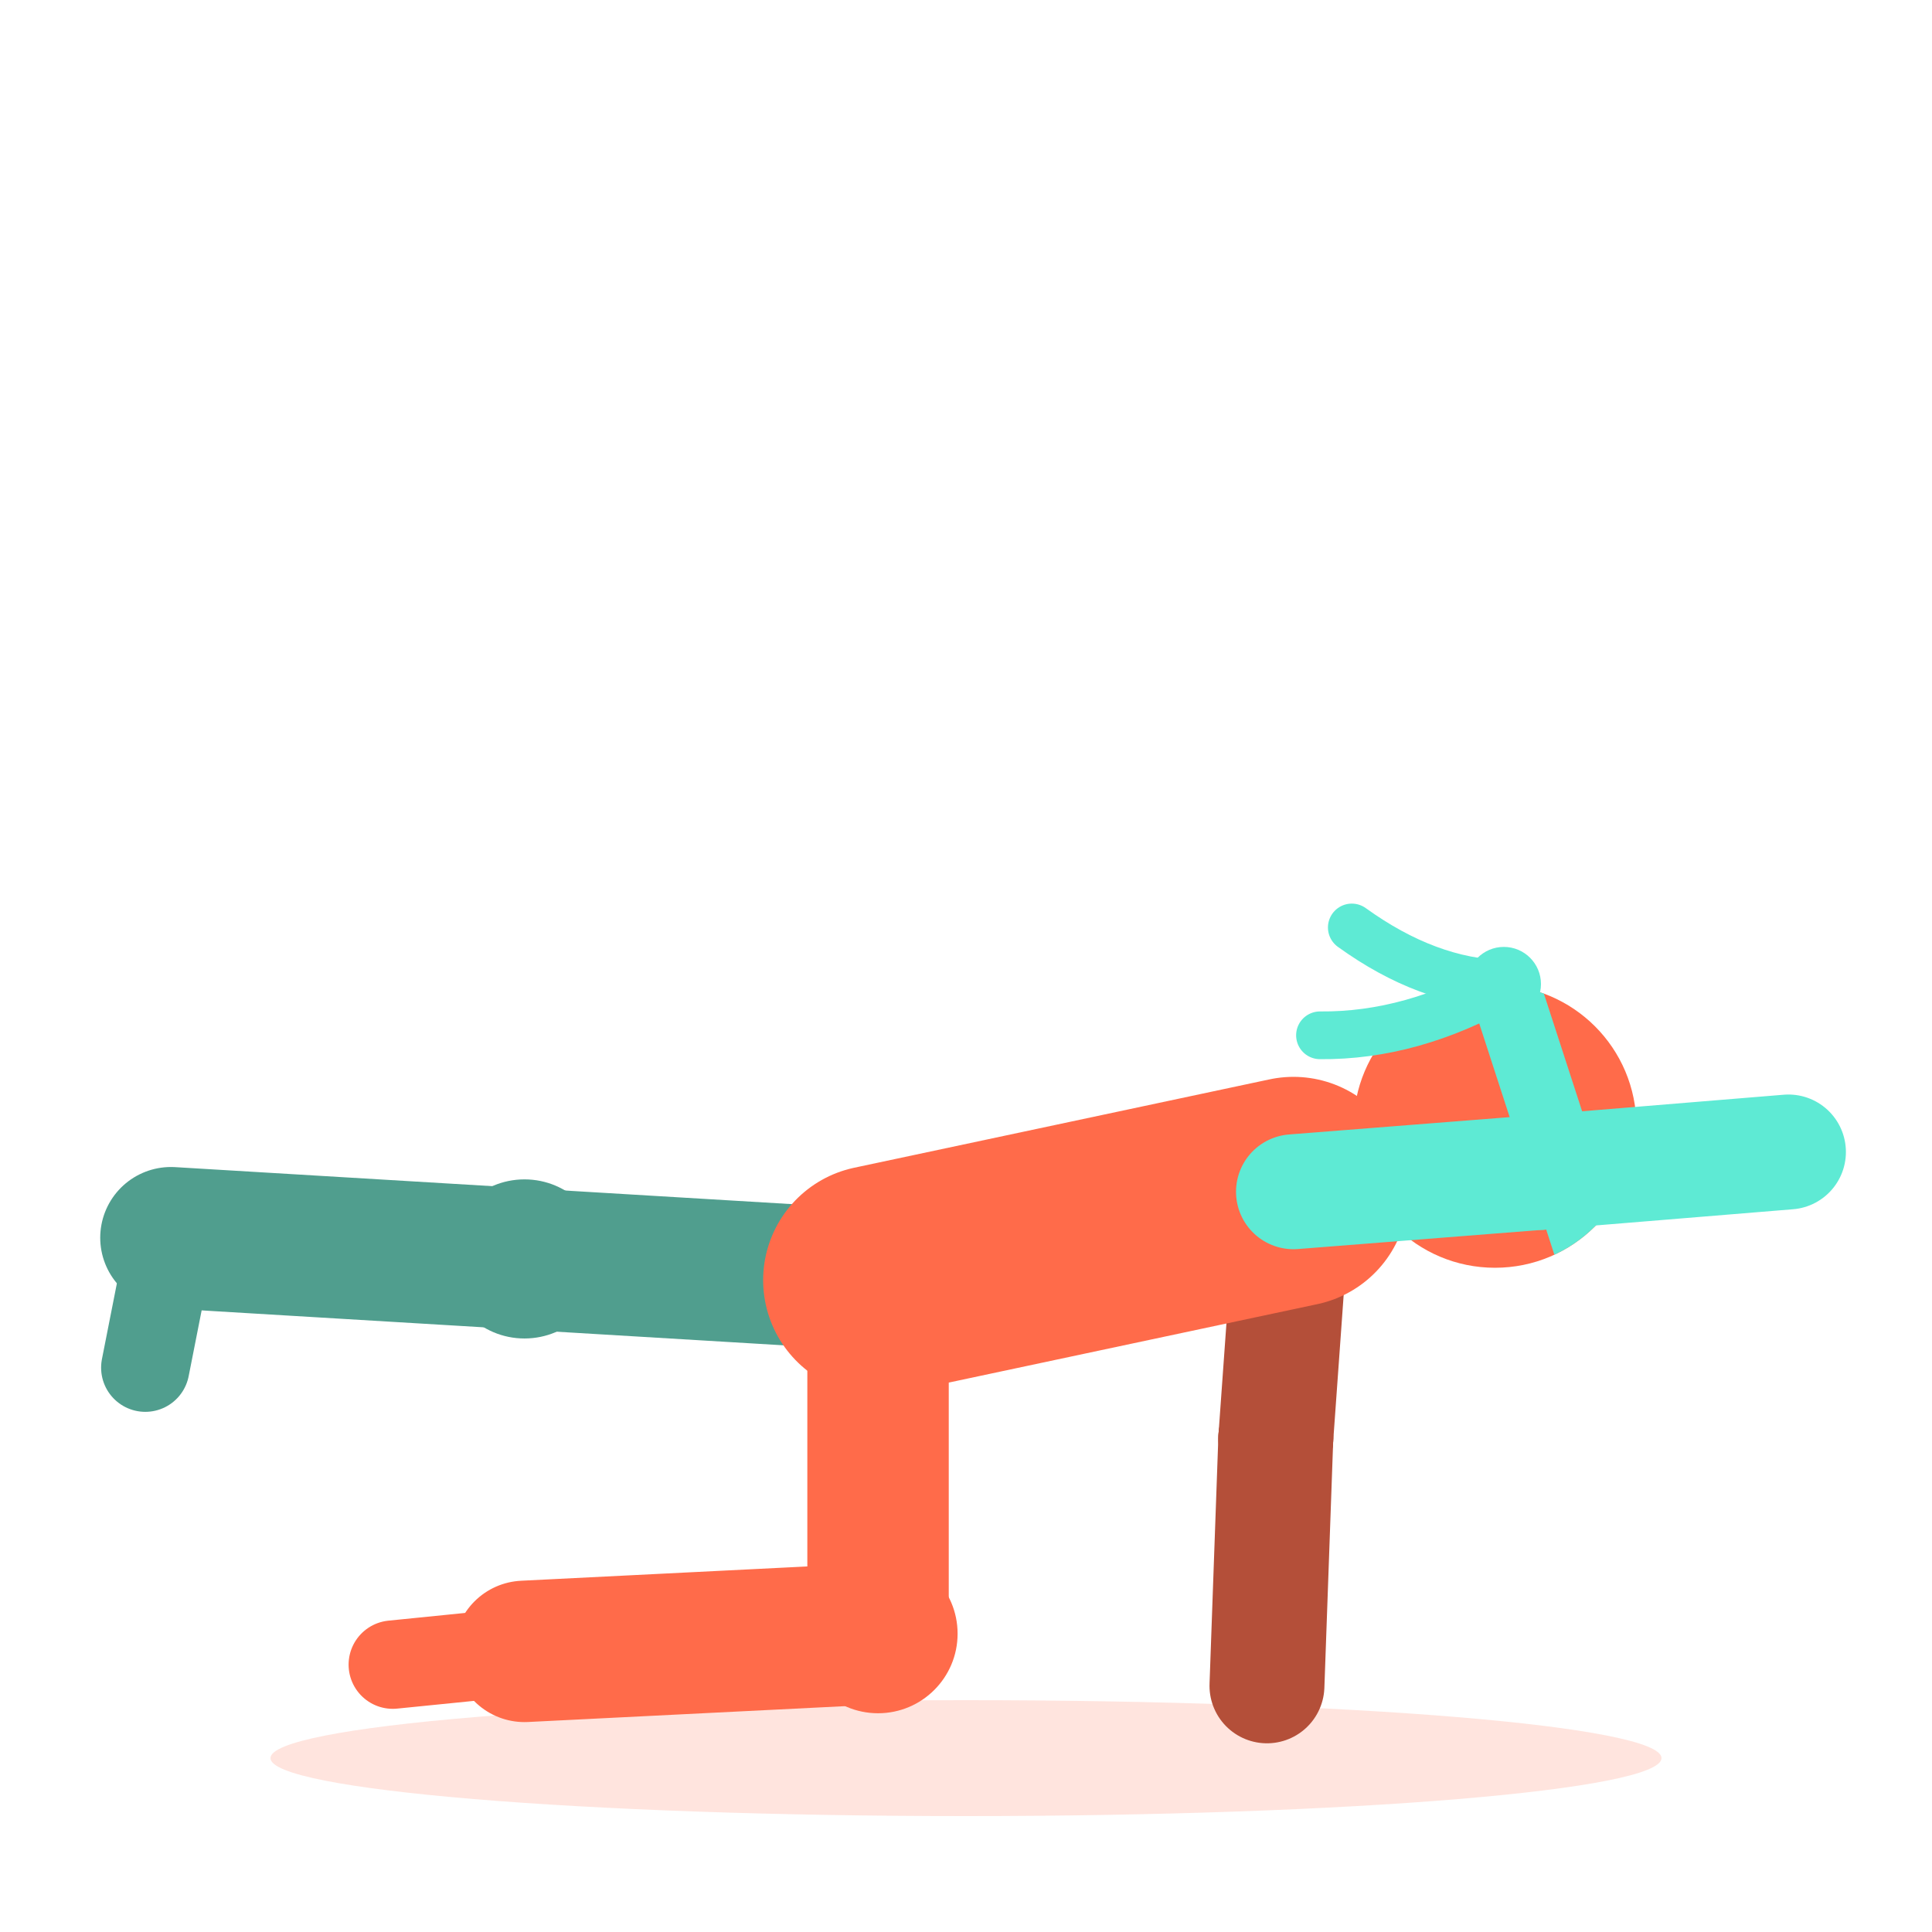
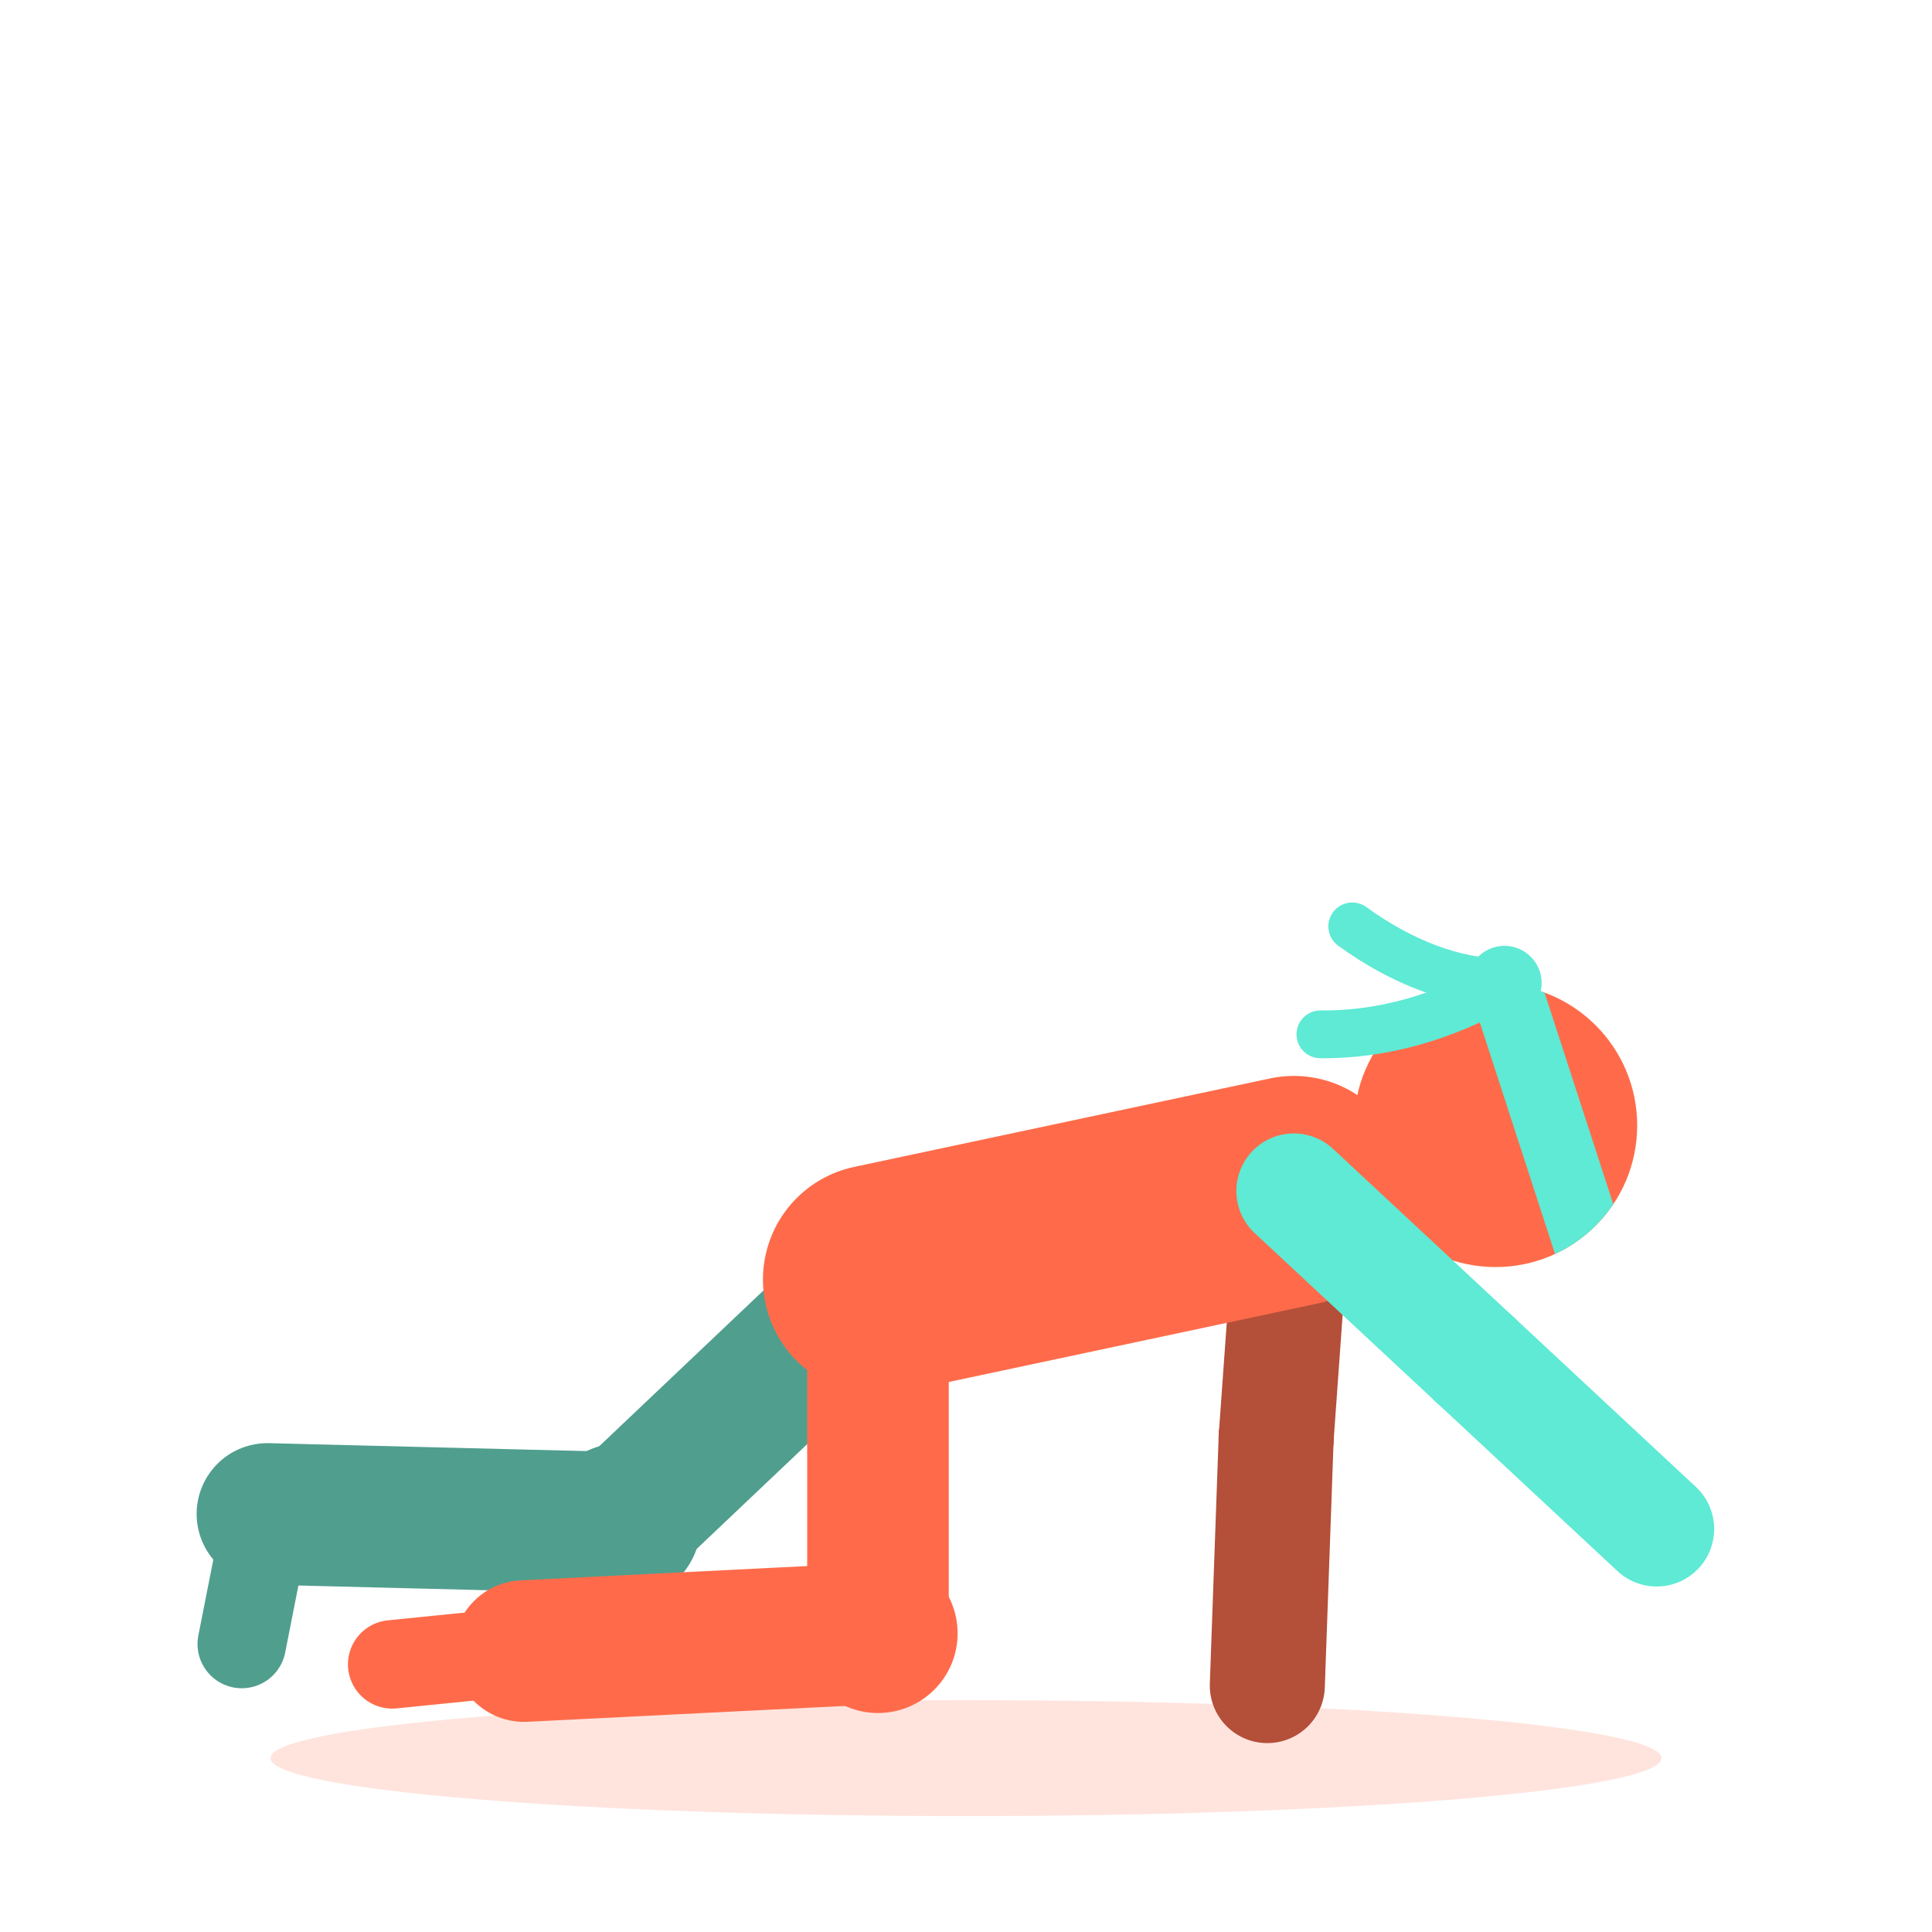
<svg xmlns="http://www.w3.org/2000/svg" viewBox="0 0 200 200" width="200" height="200">
  <ellipse cx="100" cy="182" rx="72" ry="6" fill="#FF6B4A" opacity="0.18" />
-   <g transform="translate(5.8 15.4) scale(0.915)">
-     <line x1="93.0" y1="128.0" x2="53.0" y2="125.6" stroke="#509E8E" stroke-width="16" stroke-linecap="round" />
-     <line x1="53.0" y1="125.6" x2="13.0" y2="123.2" stroke="#509E8E" stroke-width="16" stroke-linecap="round" />
-     <line x1="13.0" y1="123.2" x2="10.1" y2="137.9" stroke="#509E8E" stroke-width="10" stroke-linecap="round" />
-     <circle cx="53.0" cy="125.6" r="9" fill="#509E8E" />
+   <g transform="translate(5.7 15.2) scale(0.916)">
+     <line x1="93.0" y1="128.0" x2="64.0" y2="155.5" stroke="#509E8E" stroke-width="16" stroke-linecap="round" />
+     <line x1="64.0" y1="155.5" x2="24.0" y2="154.5" stroke="#509E8E" stroke-width="16" stroke-linecap="round" />
+     <line x1="24.0" y1="154.5" x2="21.1" y2="169.2" stroke="#509E8E" stroke-width="10" stroke-linecap="round" />
+     <circle cx="64.0" cy="155.5" r="9" fill="#509E8E" />
    <line x1="140.0" y1="118.0" x2="138.0" y2="145.9" stroke="#B44F39" stroke-width="13" stroke-linecap="round" />
    <line x1="138.0" y1="145.9" x2="137.0" y2="173.9" stroke="#B44F39" stroke-width="13" stroke-linecap="round" />
    <circle cx="138.0" cy="145.9" r="6.5" fill="#B44F39" />
    <circle cx="137.0" cy="173.9" r="6" fill="#B44F39" />
    <line x1="93.0" y1="128.0" x2="140.0" y2="118.0" stroke="#FF6B4A" stroke-width="26" stroke-linecap="round" />
    <circle cx="162.8" cy="110.6" r="16" fill="#FF6B4A" />
    <line x1="93.0" y1="128.0" x2="93.0" y2="168.0" stroke="#FF6B4A" stroke-width="16" stroke-linecap="round" />
    <line x1="93.0" y1="168.0" x2="53.0" y2="170.0" stroke="#FF6B4A" stroke-width="16" stroke-linecap="round" />
    <line x1="53.0" y1="170.0" x2="38.1" y2="171.5" stroke="#FF6B4A" stroke-width="10" stroke-linecap="round" />
    <circle cx="93.0" cy="168.0" r="9" fill="#FF6B4A" />
-     <line x1="140.0" y1="118.0" x2="168.0" y2="115.8" stroke="#5EEAD4" stroke-width="13" stroke-linecap="round" />
-     <line x1="168.0" y1="115.8" x2="196.0" y2="113.5" stroke="#5EEAD4" stroke-width="13" stroke-linecap="round" />
-     <circle cx="168.0" cy="115.8" r="6.5" fill="#5EEAD4" />
-     <circle cx="196.0" cy="113.5" r="6" fill="#5EEAD4" />
+     <line x1="140.0" y1="118.0" x2="160.5" y2="137.1" stroke="#5EEAD4" stroke-width="13" stroke-linecap="round" />
+     <line x1="160.5" y1="137.1" x2="181.0" y2="156.2" stroke="#5EEAD4" stroke-width="13" stroke-linecap="round" />
+     <circle cx="160.5" cy="137.1" r="6.5" fill="#5EEAD4" />
+     <circle cx="181.0" cy="156.2" r="6" fill="#5EEAD4" />
    <circle cx="93.0" cy="128.0" r="9" fill="#FF6B4A" />
    <clipPath id="hb">
      <circle cx="162.8" cy="110.6" r="16" />
    </clipPath>
    <g clip-path="url(#hb)">
      <rect x="145.8" y="100.7" width="34" height="8.0" fill="#5EEAD4" transform="rotate(72.0 162.8 110.6)" />
    </g>
    <path d="M163.8,94.5 Q153.4,100.4 143.0,100.3" stroke="#5EEAD4" stroke-width="5.4" stroke-linecap="round" fill="none" />
    <path d="M163.8,94.5 Q155.2,94.3 146.6,88.1" stroke="#5EEAD4" stroke-width="5.4" stroke-linecap="round" fill="none" />
    <circle cx="163.8" cy="94.5" r="4.2" fill="#5EEAD4" />
  </g>
</svg>
